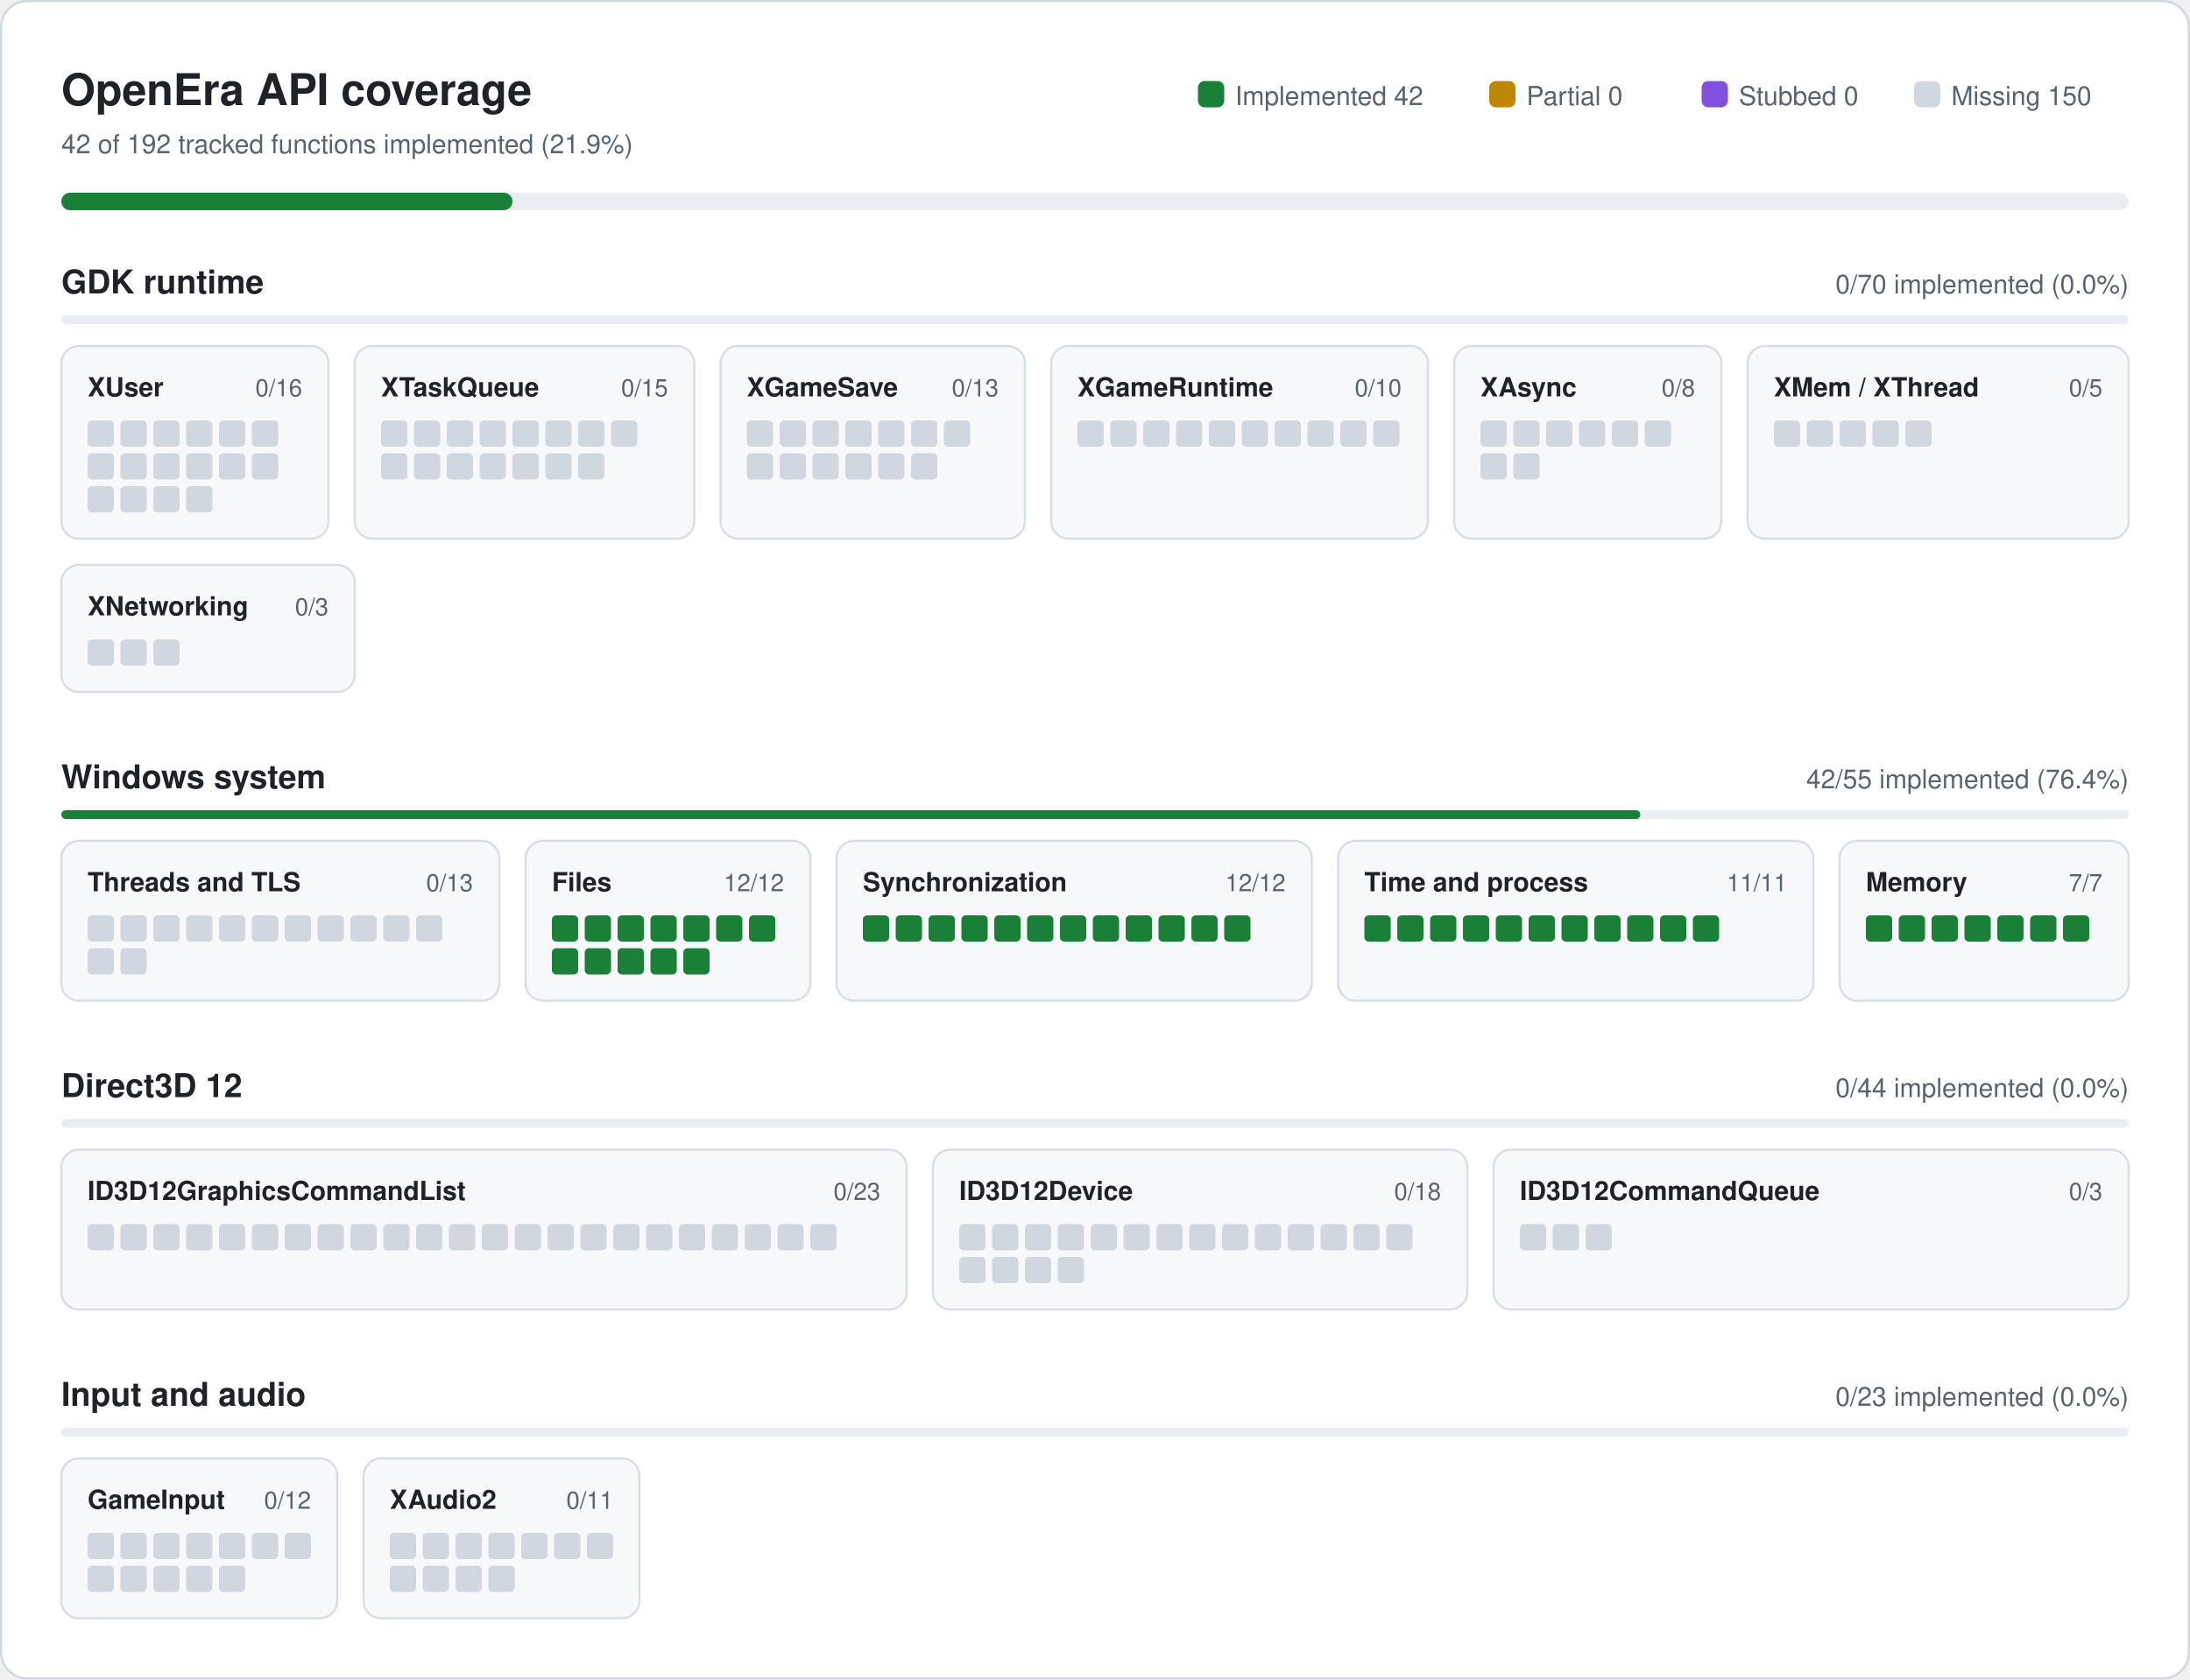
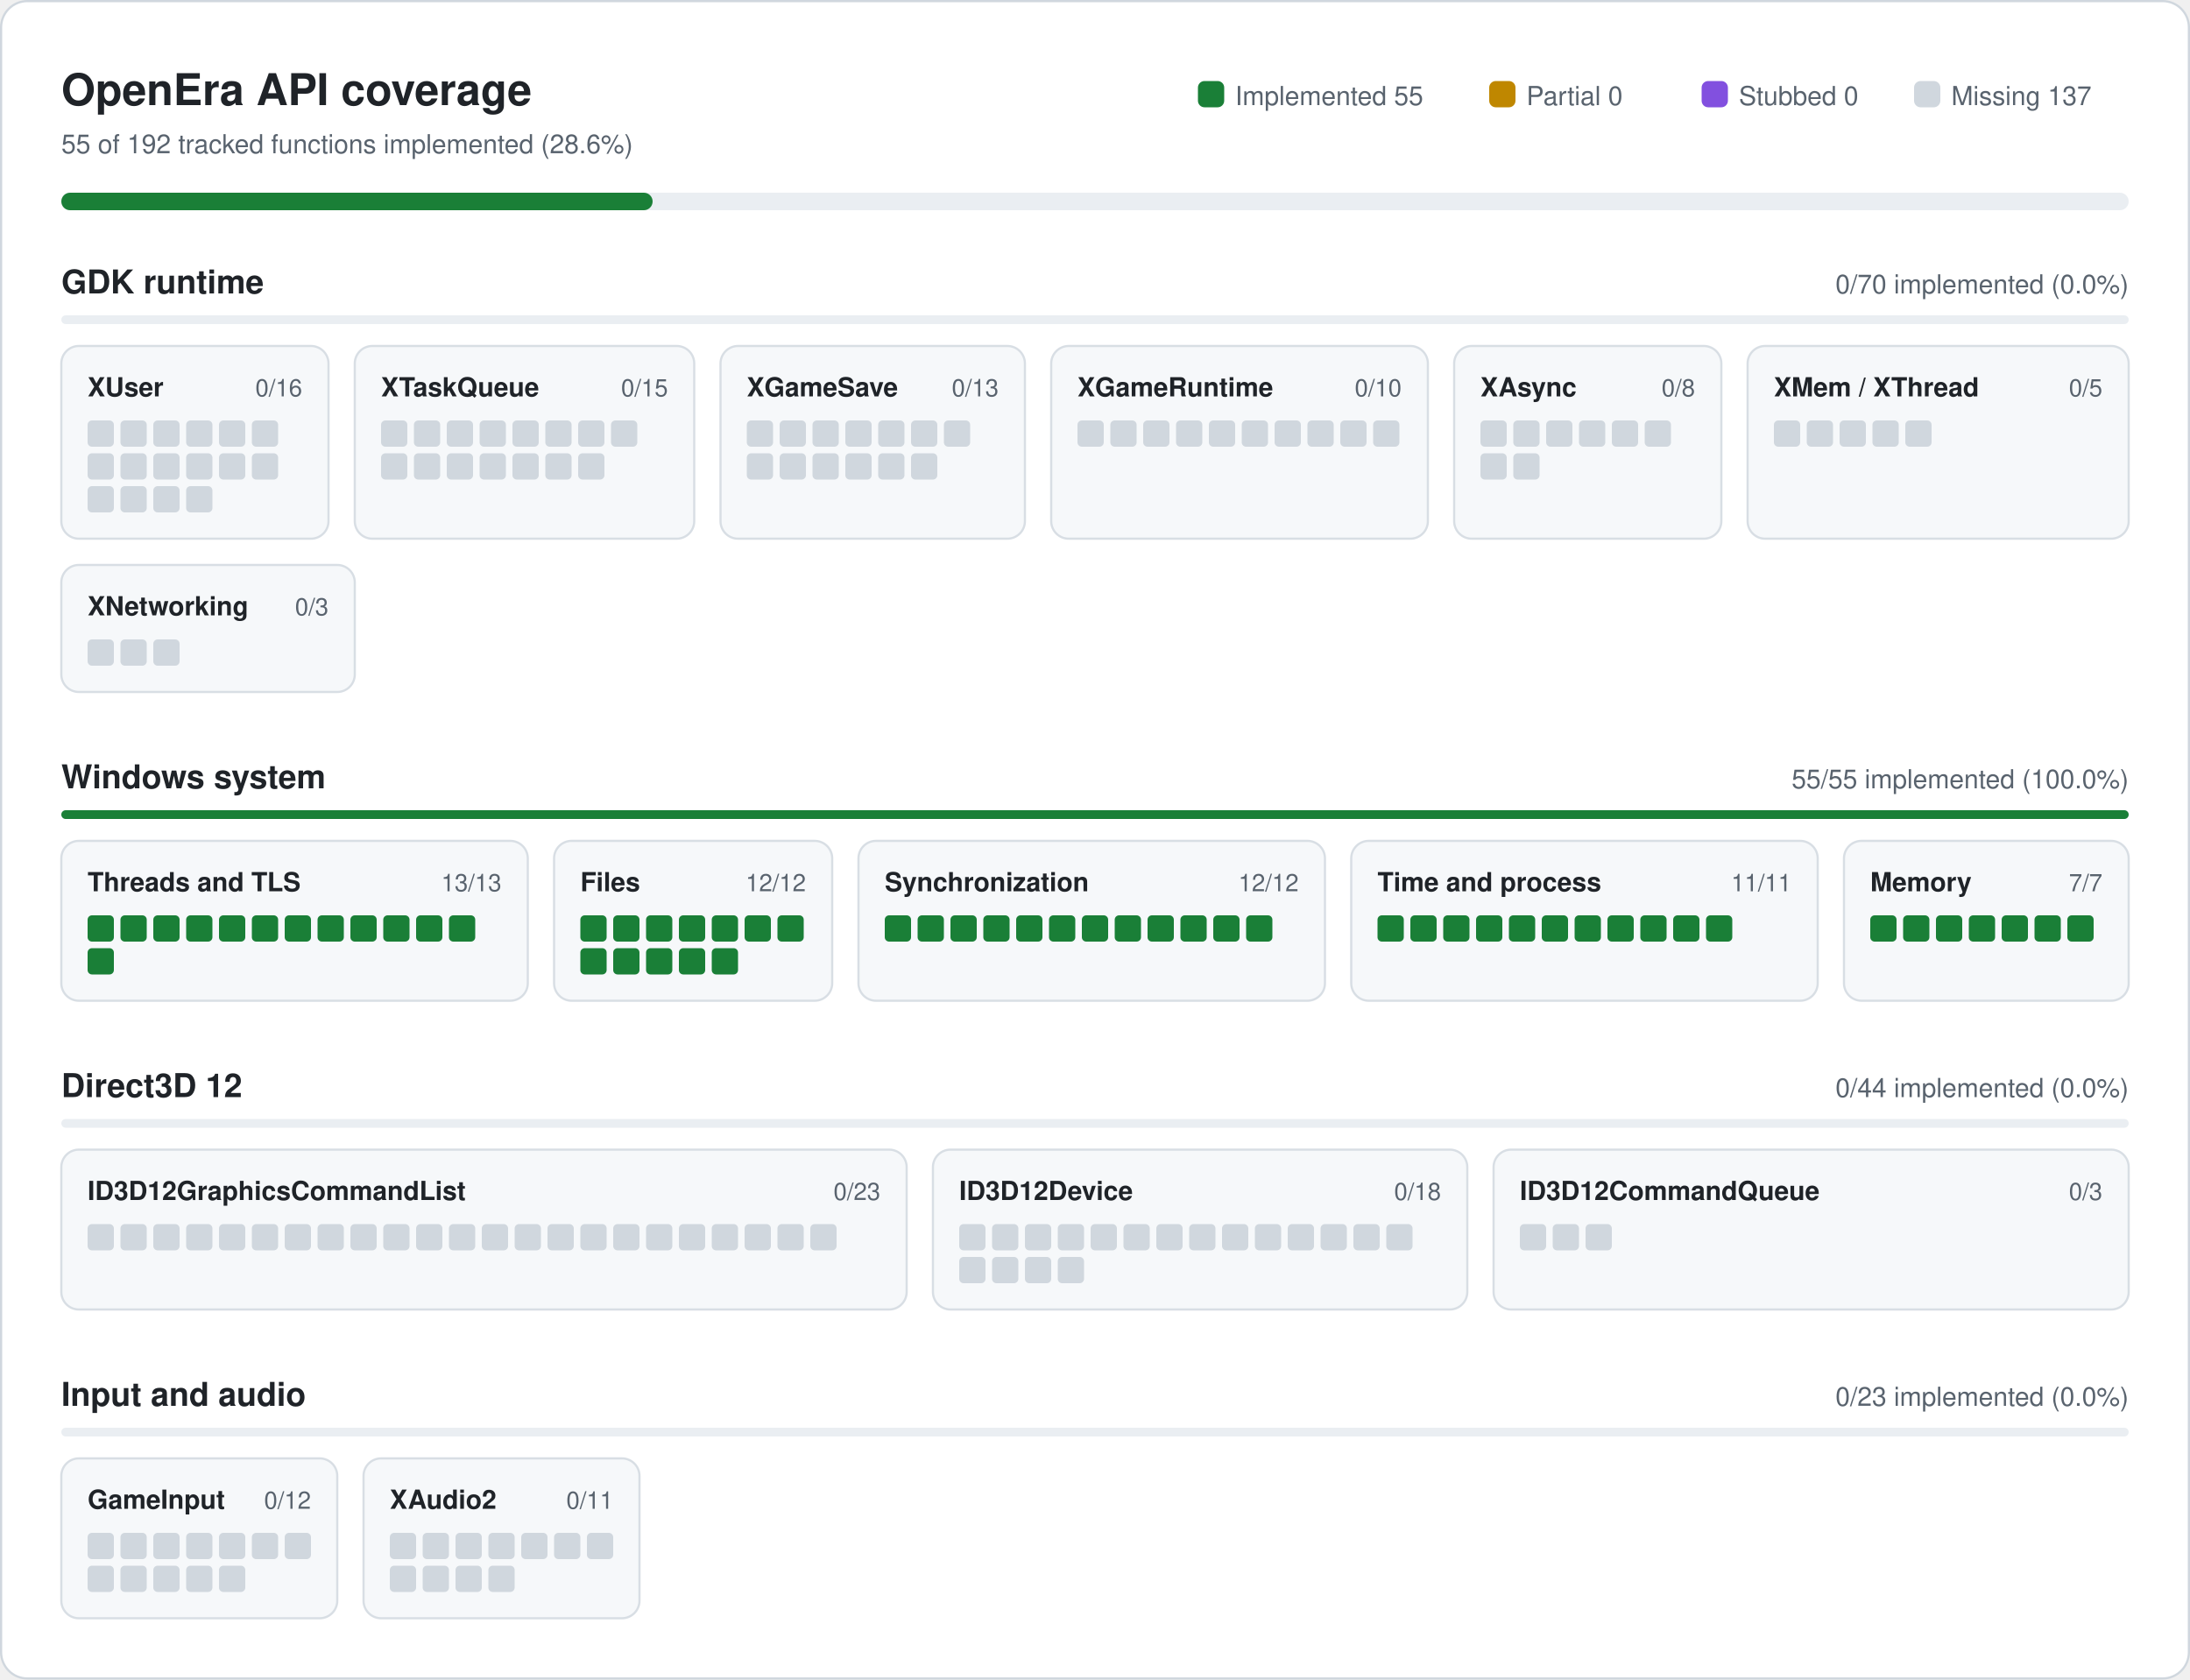
- <svg xmlns="http://www.w3.org/2000/svg" width="1000" height="767" viewBox="0 0 1000 767" role="img" aria-label="OpenEra API coverage: 42 of 192 tracked functions implemented (21.9%)">
+ <svg xmlns="http://www.w3.org/2000/svg" width="1000" height="767" viewBox="0 0 1000 767" role="img" aria-label="OpenEra API coverage: 55 of 192 tracked functions implemented (28.6%)">
  <style>
    .bg{fill:#ffffff;stroke:#d0d7de}.card{fill:#f6f8fa;stroke:#d8dee4}.track{fill:#eaeef2}
    .title{font:600 20px system-ui,-apple-system,'Segoe UI',Helvetica,Arial,sans-serif;fill:#1f2328}.h2{font:600 15px system-ui,-apple-system,'Segoe UI',Helvetica,Arial,sans-serif;fill:#1f2328}
    .label{font:600 12px system-ui,-apple-system,'Segoe UI',Helvetica,Arial,sans-serif;fill:#1f2328}.meta{font:400 12px system-ui,-apple-system,'Segoe UI',Helvetica,Arial,sans-serif;fill:#59636e}.small{font-size:11px}
    .implemented{fill:#1a7f37}.partial{fill:#bf8700}.stubbed{fill:#8250df}.missing{fill:#d0d7de}
    @media (prefers-color-scheme:dark){.bg{fill:#0d1117;stroke:#30363d}.card{fill:#161b22;stroke:#30363d}.track{fill:#21262d}
      .title,.h2,.label{fill:#e6edf3}.meta{fill:#9198a1}
      .implemented{fill:#3fb950}.partial{fill:#d29922}.stubbed{fill:#a371f7}.missing{fill:#30363d}}
  </style>
  <rect class="bg" x="0.5" y="0.5" width="999" height="766" rx="12" />
  <text class="title" x="28" y="48">OpenEra API coverage</text>
-   <text class="meta" x="28" y="70">42 of 192 tracked functions implemented (21.9%)</text>
+   <text class="meta" x="28" y="70">55 of 192 tracked functions implemented (28.6%)</text>
  <rect class="missing" x="874" y="37" width="12" height="12" rx="3" />
-   <text class="meta" x="891" y="48">Missing 150</text>
+   <text class="meta" x="891" y="48">Missing 137</text>
  <rect class="stubbed" x="777" y="37" width="12" height="12" rx="3" />
  <text class="meta" x="794" y="48">Stubbed 0</text>
  <rect class="partial" x="680" y="37" width="12" height="12" rx="3" />
  <text class="meta" x="697" y="48">Partial 0</text>
  <rect class="implemented" x="547" y="37" width="12" height="12" rx="3" />
-   <text class="meta" x="564" y="48">Implemented 42</text>
+   <text class="meta" x="564" y="48">Implemented 55</text>
  <rect class="track" x="28" y="88" width="944" height="8" rx="4" />
-   <rect class="implemented" x="28" y="88" width="206" height="8" rx="4" />
+   <rect class="implemented" x="28" y="88" width="270" height="8" rx="4" />
  <text class="h2" x="28" y="134">GDK runtime</text>
  <text class="meta" x="972" y="134" text-anchor="end">0/70 implemented (0.0%)</text>
  <rect class="track" x="28" y="144" width="944" height="4" rx="2" />
  <g transform="translate(28,158)">
    <rect class="card" width="122" height="88" rx="8" />
    <text class="label" x="12" y="23">XUser</text>
    <text class="meta small" x="110" y="23" text-anchor="end">0/16</text>
    <rect class="missing" x="12" y="34" width="12" height="12" rx="2" />
    <rect class="missing" x="27" y="34" width="12" height="12" rx="2" />
    <rect class="missing" x="42" y="34" width="12" height="12" rx="2" />
    <rect class="missing" x="57" y="34" width="12" height="12" rx="2" />
    <rect class="missing" x="72" y="34" width="12" height="12" rx="2" />
    <rect class="missing" x="87" y="34" width="12" height="12" rx="2" />
    <rect class="missing" x="12" y="49" width="12" height="12" rx="2" />
    <rect class="missing" x="27" y="49" width="12" height="12" rx="2" />
    <rect class="missing" x="42" y="49" width="12" height="12" rx="2" />
    <rect class="missing" x="57" y="49" width="12" height="12" rx="2" />
    <rect class="missing" x="72" y="49" width="12" height="12" rx="2" />
    <rect class="missing" x="87" y="49" width="12" height="12" rx="2" />
    <rect class="missing" x="12" y="64" width="12" height="12" rx="2" />
    <rect class="missing" x="27" y="64" width="12" height="12" rx="2" />
    <rect class="missing" x="42" y="64" width="12" height="12" rx="2" />
    <rect class="missing" x="57" y="64" width="12" height="12" rx="2" />
  </g>
  <g transform="translate(162,158)">
    <rect class="card" width="155" height="88" rx="8" />
    <text class="label" x="12" y="23">XTaskQueue</text>
    <text class="meta small" x="143" y="23" text-anchor="end">0/15</text>
    <rect class="missing" x="12" y="34" width="12" height="12" rx="2" />
    <rect class="missing" x="27" y="34" width="12" height="12" rx="2" />
    <rect class="missing" x="42" y="34" width="12" height="12" rx="2" />
    <rect class="missing" x="57" y="34" width="12" height="12" rx="2" />
    <rect class="missing" x="72" y="34" width="12" height="12" rx="2" />
    <rect class="missing" x="87" y="34" width="12" height="12" rx="2" />
    <rect class="missing" x="102" y="34" width="12" height="12" rx="2" />
    <rect class="missing" x="117" y="34" width="12" height="12" rx="2" />
    <rect class="missing" x="12" y="49" width="12" height="12" rx="2" />
    <rect class="missing" x="27" y="49" width="12" height="12" rx="2" />
    <rect class="missing" x="42" y="49" width="12" height="12" rx="2" />
    <rect class="missing" x="57" y="49" width="12" height="12" rx="2" />
    <rect class="missing" x="72" y="49" width="12" height="12" rx="2" />
    <rect class="missing" x="87" y="49" width="12" height="12" rx="2" />
    <rect class="missing" x="102" y="49" width="12" height="12" rx="2" />
  </g>
  <g transform="translate(329,158)">
    <rect class="card" width="139" height="88" rx="8" />
    <text class="label" x="12" y="23">XGameSave</text>
    <text class="meta small" x="127" y="23" text-anchor="end">0/13</text>
    <rect class="missing" x="12" y="34" width="12" height="12" rx="2" />
    <rect class="missing" x="27" y="34" width="12" height="12" rx="2" />
    <rect class="missing" x="42" y="34" width="12" height="12" rx="2" />
    <rect class="missing" x="57" y="34" width="12" height="12" rx="2" />
    <rect class="missing" x="72" y="34" width="12" height="12" rx="2" />
    <rect class="missing" x="87" y="34" width="12" height="12" rx="2" />
    <rect class="missing" x="102" y="34" width="12" height="12" rx="2" />
    <rect class="missing" x="12" y="49" width="12" height="12" rx="2" />
    <rect class="missing" x="27" y="49" width="12" height="12" rx="2" />
    <rect class="missing" x="42" y="49" width="12" height="12" rx="2" />
    <rect class="missing" x="57" y="49" width="12" height="12" rx="2" />
    <rect class="missing" x="72" y="49" width="12" height="12" rx="2" />
    <rect class="missing" x="87" y="49" width="12" height="12" rx="2" />
  </g>
  <g transform="translate(480,158)">
    <rect class="card" width="172" height="88" rx="8" />
    <text class="label" x="12" y="23">XGameRuntime</text>
    <text class="meta small" x="160" y="23" text-anchor="end">0/10</text>
    <rect class="missing" x="12" y="34" width="12" height="12" rx="2" />
    <rect class="missing" x="27" y="34" width="12" height="12" rx="2" />
    <rect class="missing" x="42" y="34" width="12" height="12" rx="2" />
    <rect class="missing" x="57" y="34" width="12" height="12" rx="2" />
    <rect class="missing" x="72" y="34" width="12" height="12" rx="2" />
    <rect class="missing" x="87" y="34" width="12" height="12" rx="2" />
    <rect class="missing" x="102" y="34" width="12" height="12" rx="2" />
    <rect class="missing" x="117" y="34" width="12" height="12" rx="2" />
    <rect class="missing" x="132" y="34" width="12" height="12" rx="2" />
    <rect class="missing" x="147" y="34" width="12" height="12" rx="2" />
  </g>
  <g transform="translate(664,158)">
    <rect class="card" width="122" height="88" rx="8" />
    <text class="label" x="12" y="23">XAsync</text>
    <text class="meta small" x="110" y="23" text-anchor="end">0/8</text>
    <rect class="missing" x="12" y="34" width="12" height="12" rx="2" />
    <rect class="missing" x="27" y="34" width="12" height="12" rx="2" />
    <rect class="missing" x="42" y="34" width="12" height="12" rx="2" />
    <rect class="missing" x="57" y="34" width="12" height="12" rx="2" />
    <rect class="missing" x="72" y="34" width="12" height="12" rx="2" />
    <rect class="missing" x="87" y="34" width="12" height="12" rx="2" />
    <rect class="missing" x="12" y="49" width="12" height="12" rx="2" />
    <rect class="missing" x="27" y="49" width="12" height="12" rx="2" />
  </g>
  <g transform="translate(798,158)">
    <rect class="card" width="174" height="88" rx="8" />
    <text class="label" x="12" y="23">XMem / XThread</text>
    <text class="meta small" x="162" y="23" text-anchor="end">0/5</text>
    <rect class="missing" x="12" y="34" width="12" height="12" rx="2" />
    <rect class="missing" x="27" y="34" width="12" height="12" rx="2" />
    <rect class="missing" x="42" y="34" width="12" height="12" rx="2" />
    <rect class="missing" x="57" y="34" width="12" height="12" rx="2" />
    <rect class="missing" x="72" y="34" width="12" height="12" rx="2" />
  </g>
  <g transform="translate(28,258)">
    <rect class="card" width="134" height="58" rx="8" />
    <text class="label" x="12" y="23">XNetworking</text>
    <text class="meta small" x="122" y="23" text-anchor="end">0/3</text>
    <rect class="missing" x="12" y="34" width="12" height="12" rx="2" />
    <rect class="missing" x="27" y="34" width="12" height="12" rx="2" />
    <rect class="missing" x="42" y="34" width="12" height="12" rx="2" />
  </g>
  <text class="h2" x="28" y="360">Windows system</text>
-   <text class="meta" x="972" y="360" text-anchor="end">42/55 implemented (76.4%)</text>
+   <text class="meta" x="972" y="360" text-anchor="end">55/55 implemented (100.0%)</text>
  <rect class="track" x="28" y="370" width="944" height="4" rx="2" />
-   <rect class="implemented" x="28" y="370" width="721" height="4" rx="2" />
+   <rect class="implemented" x="28" y="370" width="944" height="4" rx="2" />
  <g transform="translate(28,384)">
-     <rect class="card" width="200" height="73" rx="8" />
+     <rect class="card" width="213" height="73" rx="8" />
    <text class="label" x="12" y="23">Threads and TLS</text>
-     <text class="meta small" x="188" y="23" text-anchor="end">0/13</text>
-     <rect class="missing" x="12" y="34" width="12" height="12" rx="2" />
-     <rect class="missing" x="27" y="34" width="12" height="12" rx="2" />
-     <rect class="missing" x="42" y="34" width="12" height="12" rx="2" />
-     <rect class="missing" x="57" y="34" width="12" height="12" rx="2" />
-     <rect class="missing" x="72" y="34" width="12" height="12" rx="2" />
-     <rect class="missing" x="87" y="34" width="12" height="12" rx="2" />
-     <rect class="missing" x="102" y="34" width="12" height="12" rx="2" />
-     <rect class="missing" x="117" y="34" width="12" height="12" rx="2" />
-     <rect class="missing" x="132" y="34" width="12" height="12" rx="2" />
-     <rect class="missing" x="147" y="34" width="12" height="12" rx="2" />
-     <rect class="missing" x="162" y="34" width="12" height="12" rx="2" />
-     <rect class="missing" x="12" y="49" width="12" height="12" rx="2" />
-     <rect class="missing" x="27" y="49" width="12" height="12" rx="2" />
-   </g>
-   <g transform="translate(240,384)">
-     <rect class="card" width="130" height="73" rx="8" />
+     <text class="meta small" x="201" y="23" text-anchor="end">13/13</text>
+     <rect class="implemented" x="12" y="34" width="12" height="12" rx="2" />
+     <rect class="implemented" x="27" y="34" width="12" height="12" rx="2" />
+     <rect class="implemented" x="42" y="34" width="12" height="12" rx="2" />
+     <rect class="implemented" x="57" y="34" width="12" height="12" rx="2" />
+     <rect class="implemented" x="72" y="34" width="12" height="12" rx="2" />
+     <rect class="implemented" x="87" y="34" width="12" height="12" rx="2" />
+     <rect class="implemented" x="102" y="34" width="12" height="12" rx="2" />
+     <rect class="implemented" x="117" y="34" width="12" height="12" rx="2" />
+     <rect class="implemented" x="132" y="34" width="12" height="12" rx="2" />
+     <rect class="implemented" x="147" y="34" width="12" height="12" rx="2" />
+     <rect class="implemented" x="162" y="34" width="12" height="12" rx="2" />
+     <rect class="implemented" x="177" y="34" width="12" height="12" rx="2" />
+     <rect class="implemented" x="12" y="49" width="12" height="12" rx="2" />
+   </g>
+   <g transform="translate(253,384)">
+     <rect class="card" width="127" height="73" rx="8" />
    <text class="label" x="12" y="23">Files</text>
-     <text class="meta small" x="118" y="23" text-anchor="end">12/12</text>
+     <text class="meta small" x="115" y="23" text-anchor="end">12/12</text>
    <rect class="implemented" x="12" y="34" width="12" height="12" rx="2" />
    <rect class="implemented" x="27" y="34" width="12" height="12" rx="2" />
    <rect class="implemented" x="42" y="34" width="12" height="12" rx="2" />
    <rect class="implemented" x="57" y="34" width="12" height="12" rx="2" />
    <rect class="implemented" x="72" y="34" width="12" height="12" rx="2" />
    <rect class="implemented" x="87" y="34" width="12" height="12" rx="2" />
    <rect class="implemented" x="102" y="34" width="12" height="12" rx="2" />
    <rect class="implemented" x="12" y="49" width="12" height="12" rx="2" />
    <rect class="implemented" x="27" y="49" width="12" height="12" rx="2" />
    <rect class="implemented" x="42" y="49" width="12" height="12" rx="2" />
    <rect class="implemented" x="57" y="49" width="12" height="12" rx="2" />
    <rect class="implemented" x="72" y="49" width="12" height="12" rx="2" />
  </g>
-   <g transform="translate(382,384)">
-     <rect class="card" width="217" height="73" rx="8" />
+   <g transform="translate(392,384)">
+     <rect class="card" width="213" height="73" rx="8" />
    <text class="label" x="12" y="23">Synchronization</text>
-     <text class="meta small" x="205" y="23" text-anchor="end">12/12</text>
+     <text class="meta small" x="201" y="23" text-anchor="end">12/12</text>
    <rect class="implemented" x="12" y="34" width="12" height="12" rx="2" />
    <rect class="implemented" x="27" y="34" width="12" height="12" rx="2" />
    <rect class="implemented" x="42" y="34" width="12" height="12" rx="2" />
    <rect class="implemented" x="57" y="34" width="12" height="12" rx="2" />
    <rect class="implemented" x="72" y="34" width="12" height="12" rx="2" />
    <rect class="implemented" x="87" y="34" width="12" height="12" rx="2" />
    <rect class="implemented" x="102" y="34" width="12" height="12" rx="2" />
    <rect class="implemented" x="117" y="34" width="12" height="12" rx="2" />
    <rect class="implemented" x="132" y="34" width="12" height="12" rx="2" />
    <rect class="implemented" x="147" y="34" width="12" height="12" rx="2" />
    <rect class="implemented" x="162" y="34" width="12" height="12" rx="2" />
    <rect class="implemented" x="177" y="34" width="12" height="12" rx="2" />
  </g>
-   <g transform="translate(611,384)">
-     <rect class="card" width="217" height="73" rx="8" />
+   <g transform="translate(617,384)">
+     <rect class="card" width="213" height="73" rx="8" />
    <text class="label" x="12" y="23">Time and process</text>
-     <text class="meta small" x="205" y="23" text-anchor="end">11/11</text>
+     <text class="meta small" x="201" y="23" text-anchor="end">11/11</text>
    <rect class="implemented" x="12" y="34" width="12" height="12" rx="2" />
    <rect class="implemented" x="27" y="34" width="12" height="12" rx="2" />
    <rect class="implemented" x="42" y="34" width="12" height="12" rx="2" />
    <rect class="implemented" x="57" y="34" width="12" height="12" rx="2" />
    <rect class="implemented" x="72" y="34" width="12" height="12" rx="2" />
    <rect class="implemented" x="87" y="34" width="12" height="12" rx="2" />
    <rect class="implemented" x="102" y="34" width="12" height="12" rx="2" />
    <rect class="implemented" x="117" y="34" width="12" height="12" rx="2" />
    <rect class="implemented" x="132" y="34" width="12" height="12" rx="2" />
    <rect class="implemented" x="147" y="34" width="12" height="12" rx="2" />
    <rect class="implemented" x="162" y="34" width="12" height="12" rx="2" />
  </g>
-   <g transform="translate(840,384)">
-     <rect class="card" width="132" height="73" rx="8" />
+   <g transform="translate(842,384)">
+     <rect class="card" width="130" height="73" rx="8" />
    <text class="label" x="12" y="23">Memory</text>
-     <text class="meta small" x="120" y="23" text-anchor="end">7/7</text>
+     <text class="meta small" x="118" y="23" text-anchor="end">7/7</text>
    <rect class="implemented" x="12" y="34" width="12" height="12" rx="2" />
    <rect class="implemented" x="27" y="34" width="12" height="12" rx="2" />
    <rect class="implemented" x="42" y="34" width="12" height="12" rx="2" />
    <rect class="implemented" x="57" y="34" width="12" height="12" rx="2" />
    <rect class="implemented" x="72" y="34" width="12" height="12" rx="2" />
    <rect class="implemented" x="87" y="34" width="12" height="12" rx="2" />
    <rect class="implemented" x="102" y="34" width="12" height="12" rx="2" />
  </g>
  <text class="h2" x="28" y="501">Direct3D 12</text>
  <text class="meta" x="972" y="501" text-anchor="end">0/44 implemented (0.0%)</text>
  <rect class="track" x="28" y="511" width="944" height="4" rx="2" />
  <g transform="translate(28,525)">
    <rect class="card" width="386" height="73" rx="8" />
    <text class="label" x="12" y="23">ID3D12GraphicsCommandList</text>
    <text class="meta small" x="374" y="23" text-anchor="end">0/23</text>
    <rect class="missing" x="12" y="34" width="12" height="12" rx="2" />
    <rect class="missing" x="27" y="34" width="12" height="12" rx="2" />
    <rect class="missing" x="42" y="34" width="12" height="12" rx="2" />
    <rect class="missing" x="57" y="34" width="12" height="12" rx="2" />
    <rect class="missing" x="72" y="34" width="12" height="12" rx="2" />
    <rect class="missing" x="87" y="34" width="12" height="12" rx="2" />
    <rect class="missing" x="102" y="34" width="12" height="12" rx="2" />
    <rect class="missing" x="117" y="34" width="12" height="12" rx="2" />
    <rect class="missing" x="132" y="34" width="12" height="12" rx="2" />
    <rect class="missing" x="147" y="34" width="12" height="12" rx="2" />
    <rect class="missing" x="162" y="34" width="12" height="12" rx="2" />
    <rect class="missing" x="177" y="34" width="12" height="12" rx="2" />
    <rect class="missing" x="192" y="34" width="12" height="12" rx="2" />
    <rect class="missing" x="207" y="34" width="12" height="12" rx="2" />
    <rect class="missing" x="222" y="34" width="12" height="12" rx="2" />
    <rect class="missing" x="237" y="34" width="12" height="12" rx="2" />
    <rect class="missing" x="252" y="34" width="12" height="12" rx="2" />
    <rect class="missing" x="267" y="34" width="12" height="12" rx="2" />
    <rect class="missing" x="282" y="34" width="12" height="12" rx="2" />
    <rect class="missing" x="297" y="34" width="12" height="12" rx="2" />
    <rect class="missing" x="312" y="34" width="12" height="12" rx="2" />
    <rect class="missing" x="327" y="34" width="12" height="12" rx="2" />
    <rect class="missing" x="342" y="34" width="12" height="12" rx="2" />
  </g>
  <g transform="translate(426,525)">
    <rect class="card" width="244" height="73" rx="8" />
    <text class="label" x="12" y="23">ID3D12Device</text>
    <text class="meta small" x="232" y="23" text-anchor="end">0/18</text>
    <rect class="missing" x="12" y="34" width="12" height="12" rx="2" />
    <rect class="missing" x="27" y="34" width="12" height="12" rx="2" />
    <rect class="missing" x="42" y="34" width="12" height="12" rx="2" />
    <rect class="missing" x="57" y="34" width="12" height="12" rx="2" />
    <rect class="missing" x="72" y="34" width="12" height="12" rx="2" />
    <rect class="missing" x="87" y="34" width="12" height="12" rx="2" />
    <rect class="missing" x="102" y="34" width="12" height="12" rx="2" />
    <rect class="missing" x="117" y="34" width="12" height="12" rx="2" />
    <rect class="missing" x="132" y="34" width="12" height="12" rx="2" />
    <rect class="missing" x="147" y="34" width="12" height="12" rx="2" />
    <rect class="missing" x="162" y="34" width="12" height="12" rx="2" />
    <rect class="missing" x="177" y="34" width="12" height="12" rx="2" />
    <rect class="missing" x="192" y="34" width="12" height="12" rx="2" />
    <rect class="missing" x="207" y="34" width="12" height="12" rx="2" />
    <rect class="missing" x="12" y="49" width="12" height="12" rx="2" />
    <rect class="missing" x="27" y="49" width="12" height="12" rx="2" />
    <rect class="missing" x="42" y="49" width="12" height="12" rx="2" />
    <rect class="missing" x="57" y="49" width="12" height="12" rx="2" />
  </g>
  <g transform="translate(682,525)">
    <rect class="card" width="290" height="73" rx="8" />
    <text class="label" x="12" y="23">ID3D12CommandQueue</text>
    <text class="meta small" x="278" y="23" text-anchor="end">0/3</text>
    <rect class="missing" x="12" y="34" width="12" height="12" rx="2" />
    <rect class="missing" x="27" y="34" width="12" height="12" rx="2" />
    <rect class="missing" x="42" y="34" width="12" height="12" rx="2" />
  </g>
  <text class="h2" x="28" y="642">Input and audio</text>
  <text class="meta" x="972" y="642" text-anchor="end">0/23 implemented (0.0%)</text>
  <rect class="track" x="28" y="652" width="944" height="4" rx="2" />
  <g transform="translate(28,666)">
    <rect class="card" width="126" height="73" rx="8" />
    <text class="label" x="12" y="23">GameInput</text>
    <text class="meta small" x="114" y="23" text-anchor="end">0/12</text>
    <rect class="missing" x="12" y="34" width="12" height="12" rx="2" />
    <rect class="missing" x="27" y="34" width="12" height="12" rx="2" />
    <rect class="missing" x="42" y="34" width="12" height="12" rx="2" />
    <rect class="missing" x="57" y="34" width="12" height="12" rx="2" />
    <rect class="missing" x="72" y="34" width="12" height="12" rx="2" />
    <rect class="missing" x="87" y="34" width="12" height="12" rx="2" />
    <rect class="missing" x="102" y="34" width="12" height="12" rx="2" />
    <rect class="missing" x="12" y="49" width="12" height="12" rx="2" />
    <rect class="missing" x="27" y="49" width="12" height="12" rx="2" />
    <rect class="missing" x="42" y="49" width="12" height="12" rx="2" />
    <rect class="missing" x="57" y="49" width="12" height="12" rx="2" />
    <rect class="missing" x="72" y="49" width="12" height="12" rx="2" />
  </g>
  <g transform="translate(166,666)">
    <rect class="card" width="126" height="73" rx="8" />
    <text class="label" x="12" y="23">XAudio2</text>
    <text class="meta small" x="114" y="23" text-anchor="end">0/11</text>
    <rect class="missing" x="12" y="34" width="12" height="12" rx="2" />
    <rect class="missing" x="27" y="34" width="12" height="12" rx="2" />
    <rect class="missing" x="42" y="34" width="12" height="12" rx="2" />
    <rect class="missing" x="57" y="34" width="12" height="12" rx="2" />
    <rect class="missing" x="72" y="34" width="12" height="12" rx="2" />
    <rect class="missing" x="87" y="34" width="12" height="12" rx="2" />
    <rect class="missing" x="102" y="34" width="12" height="12" rx="2" />
    <rect class="missing" x="12" y="49" width="12" height="12" rx="2" />
    <rect class="missing" x="27" y="49" width="12" height="12" rx="2" />
    <rect class="missing" x="42" y="49" width="12" height="12" rx="2" />
    <rect class="missing" x="57" y="49" width="12" height="12" rx="2" />
  </g>
</svg>
